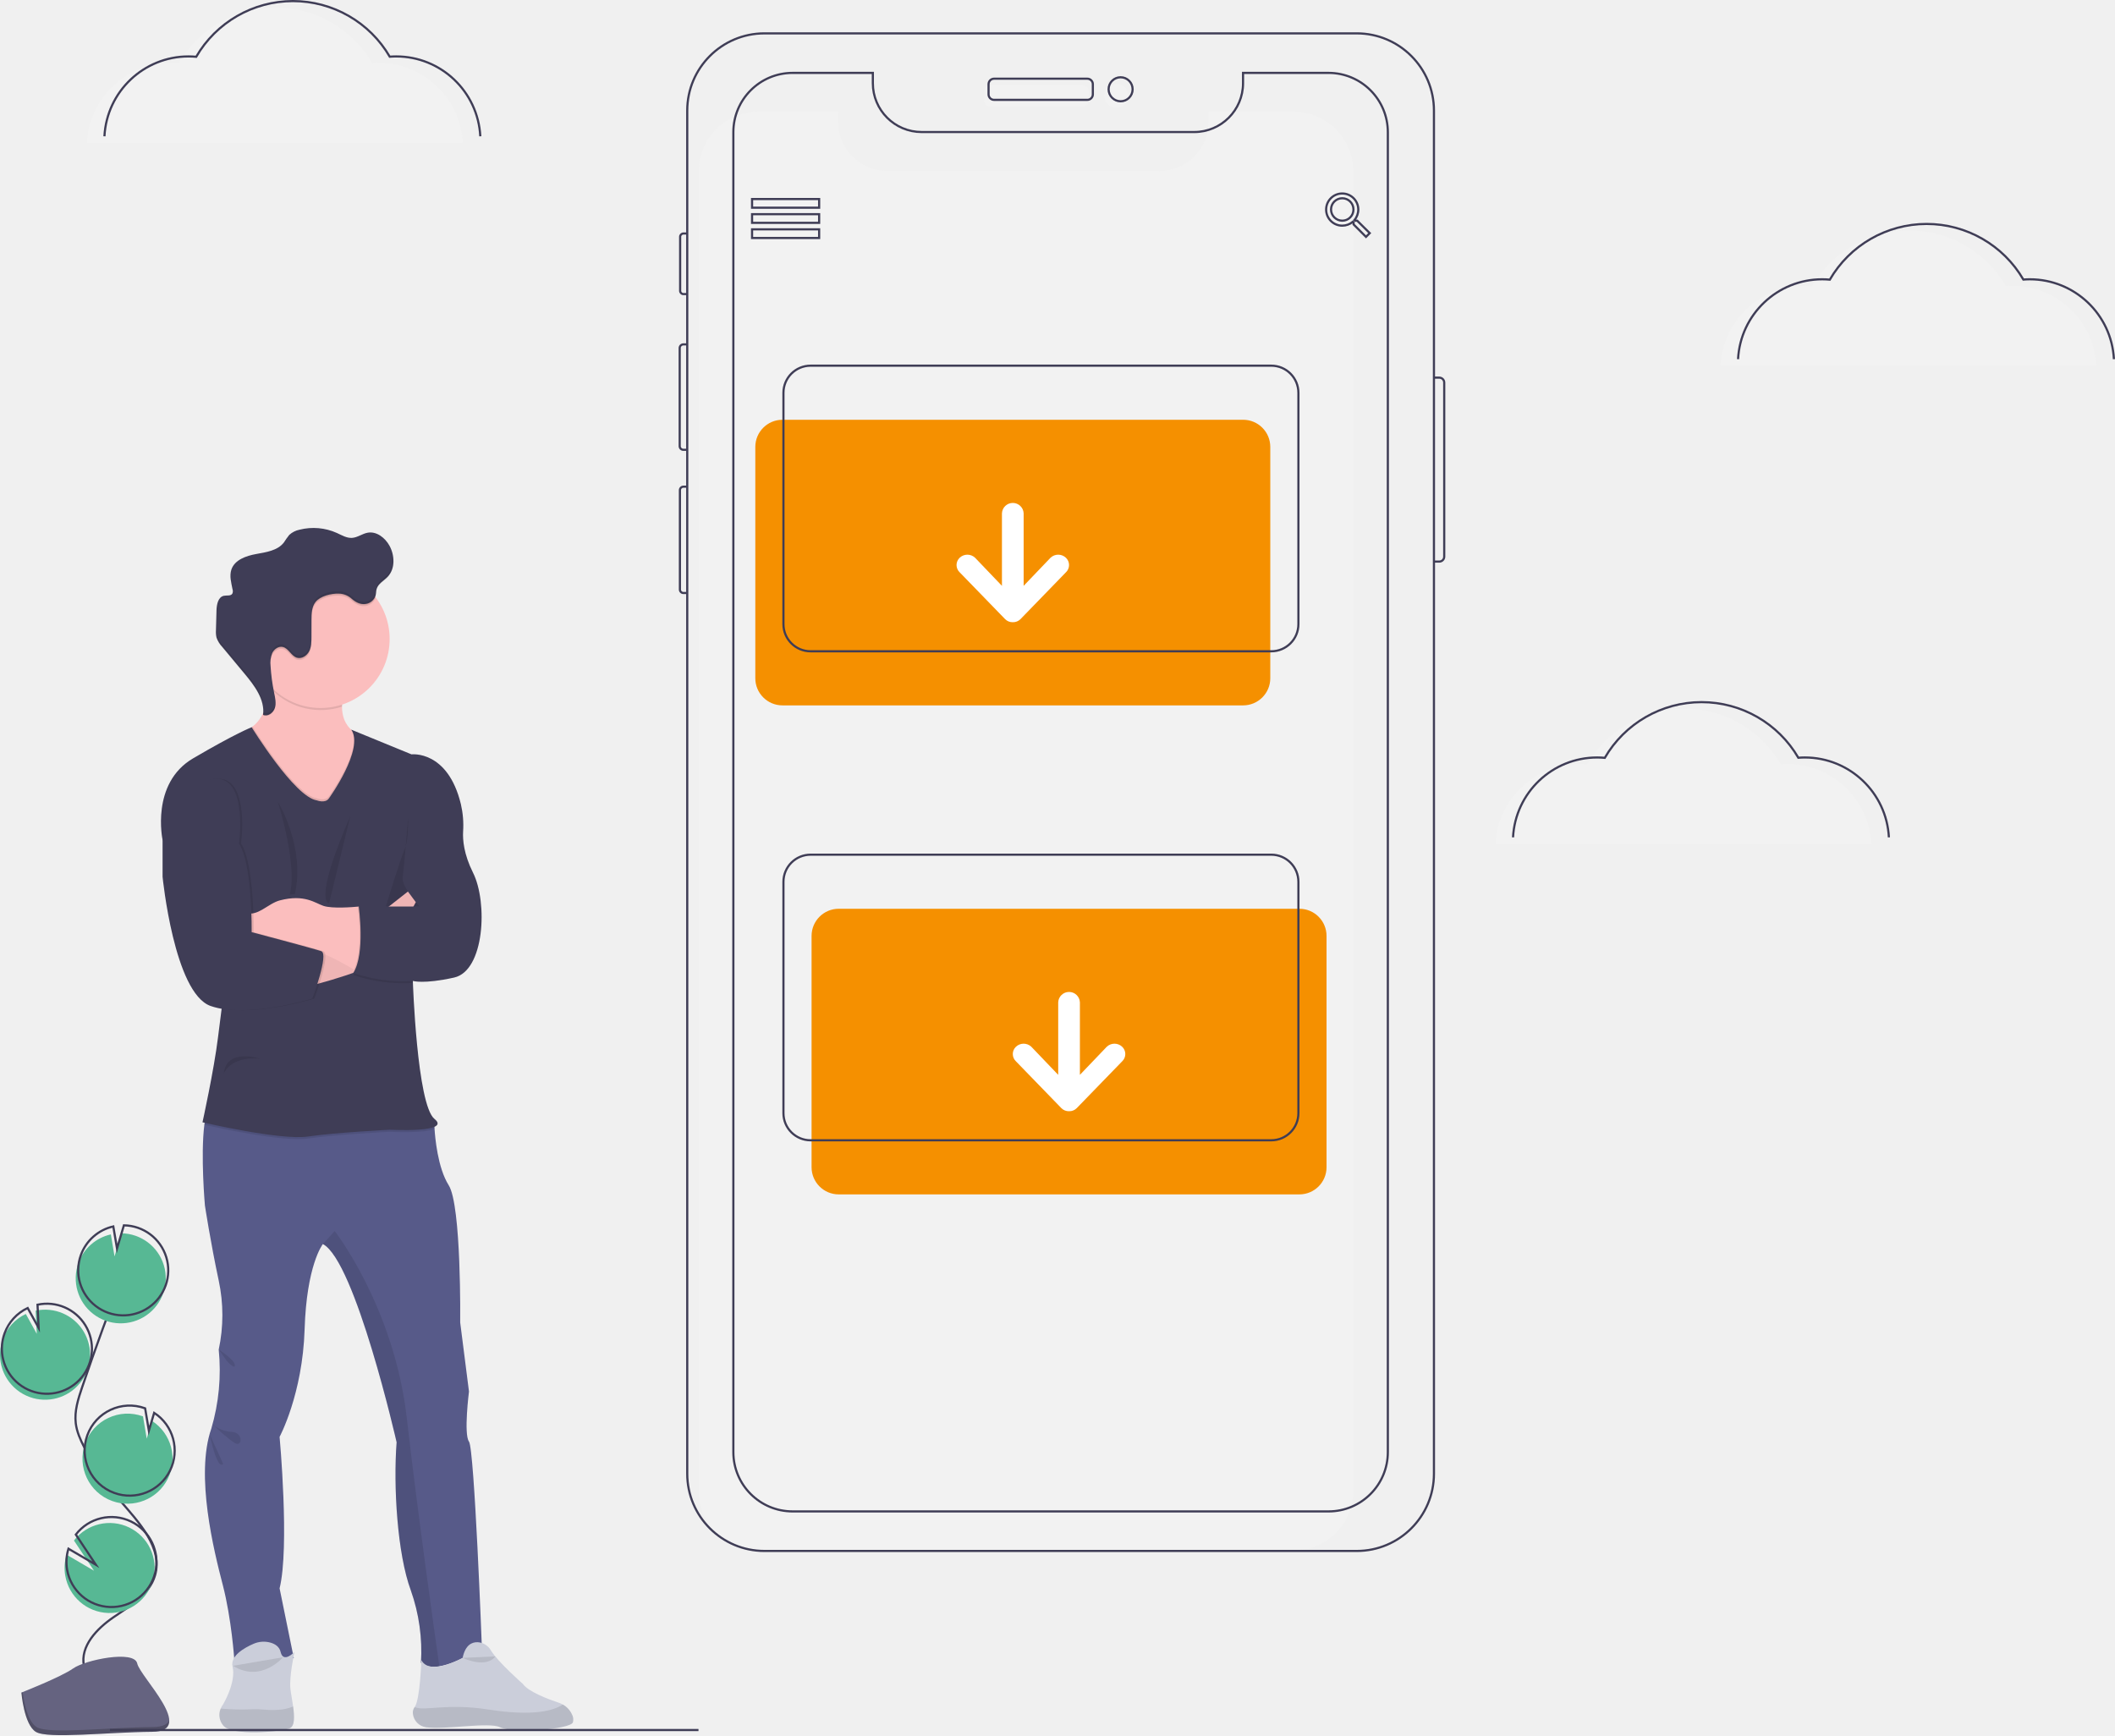
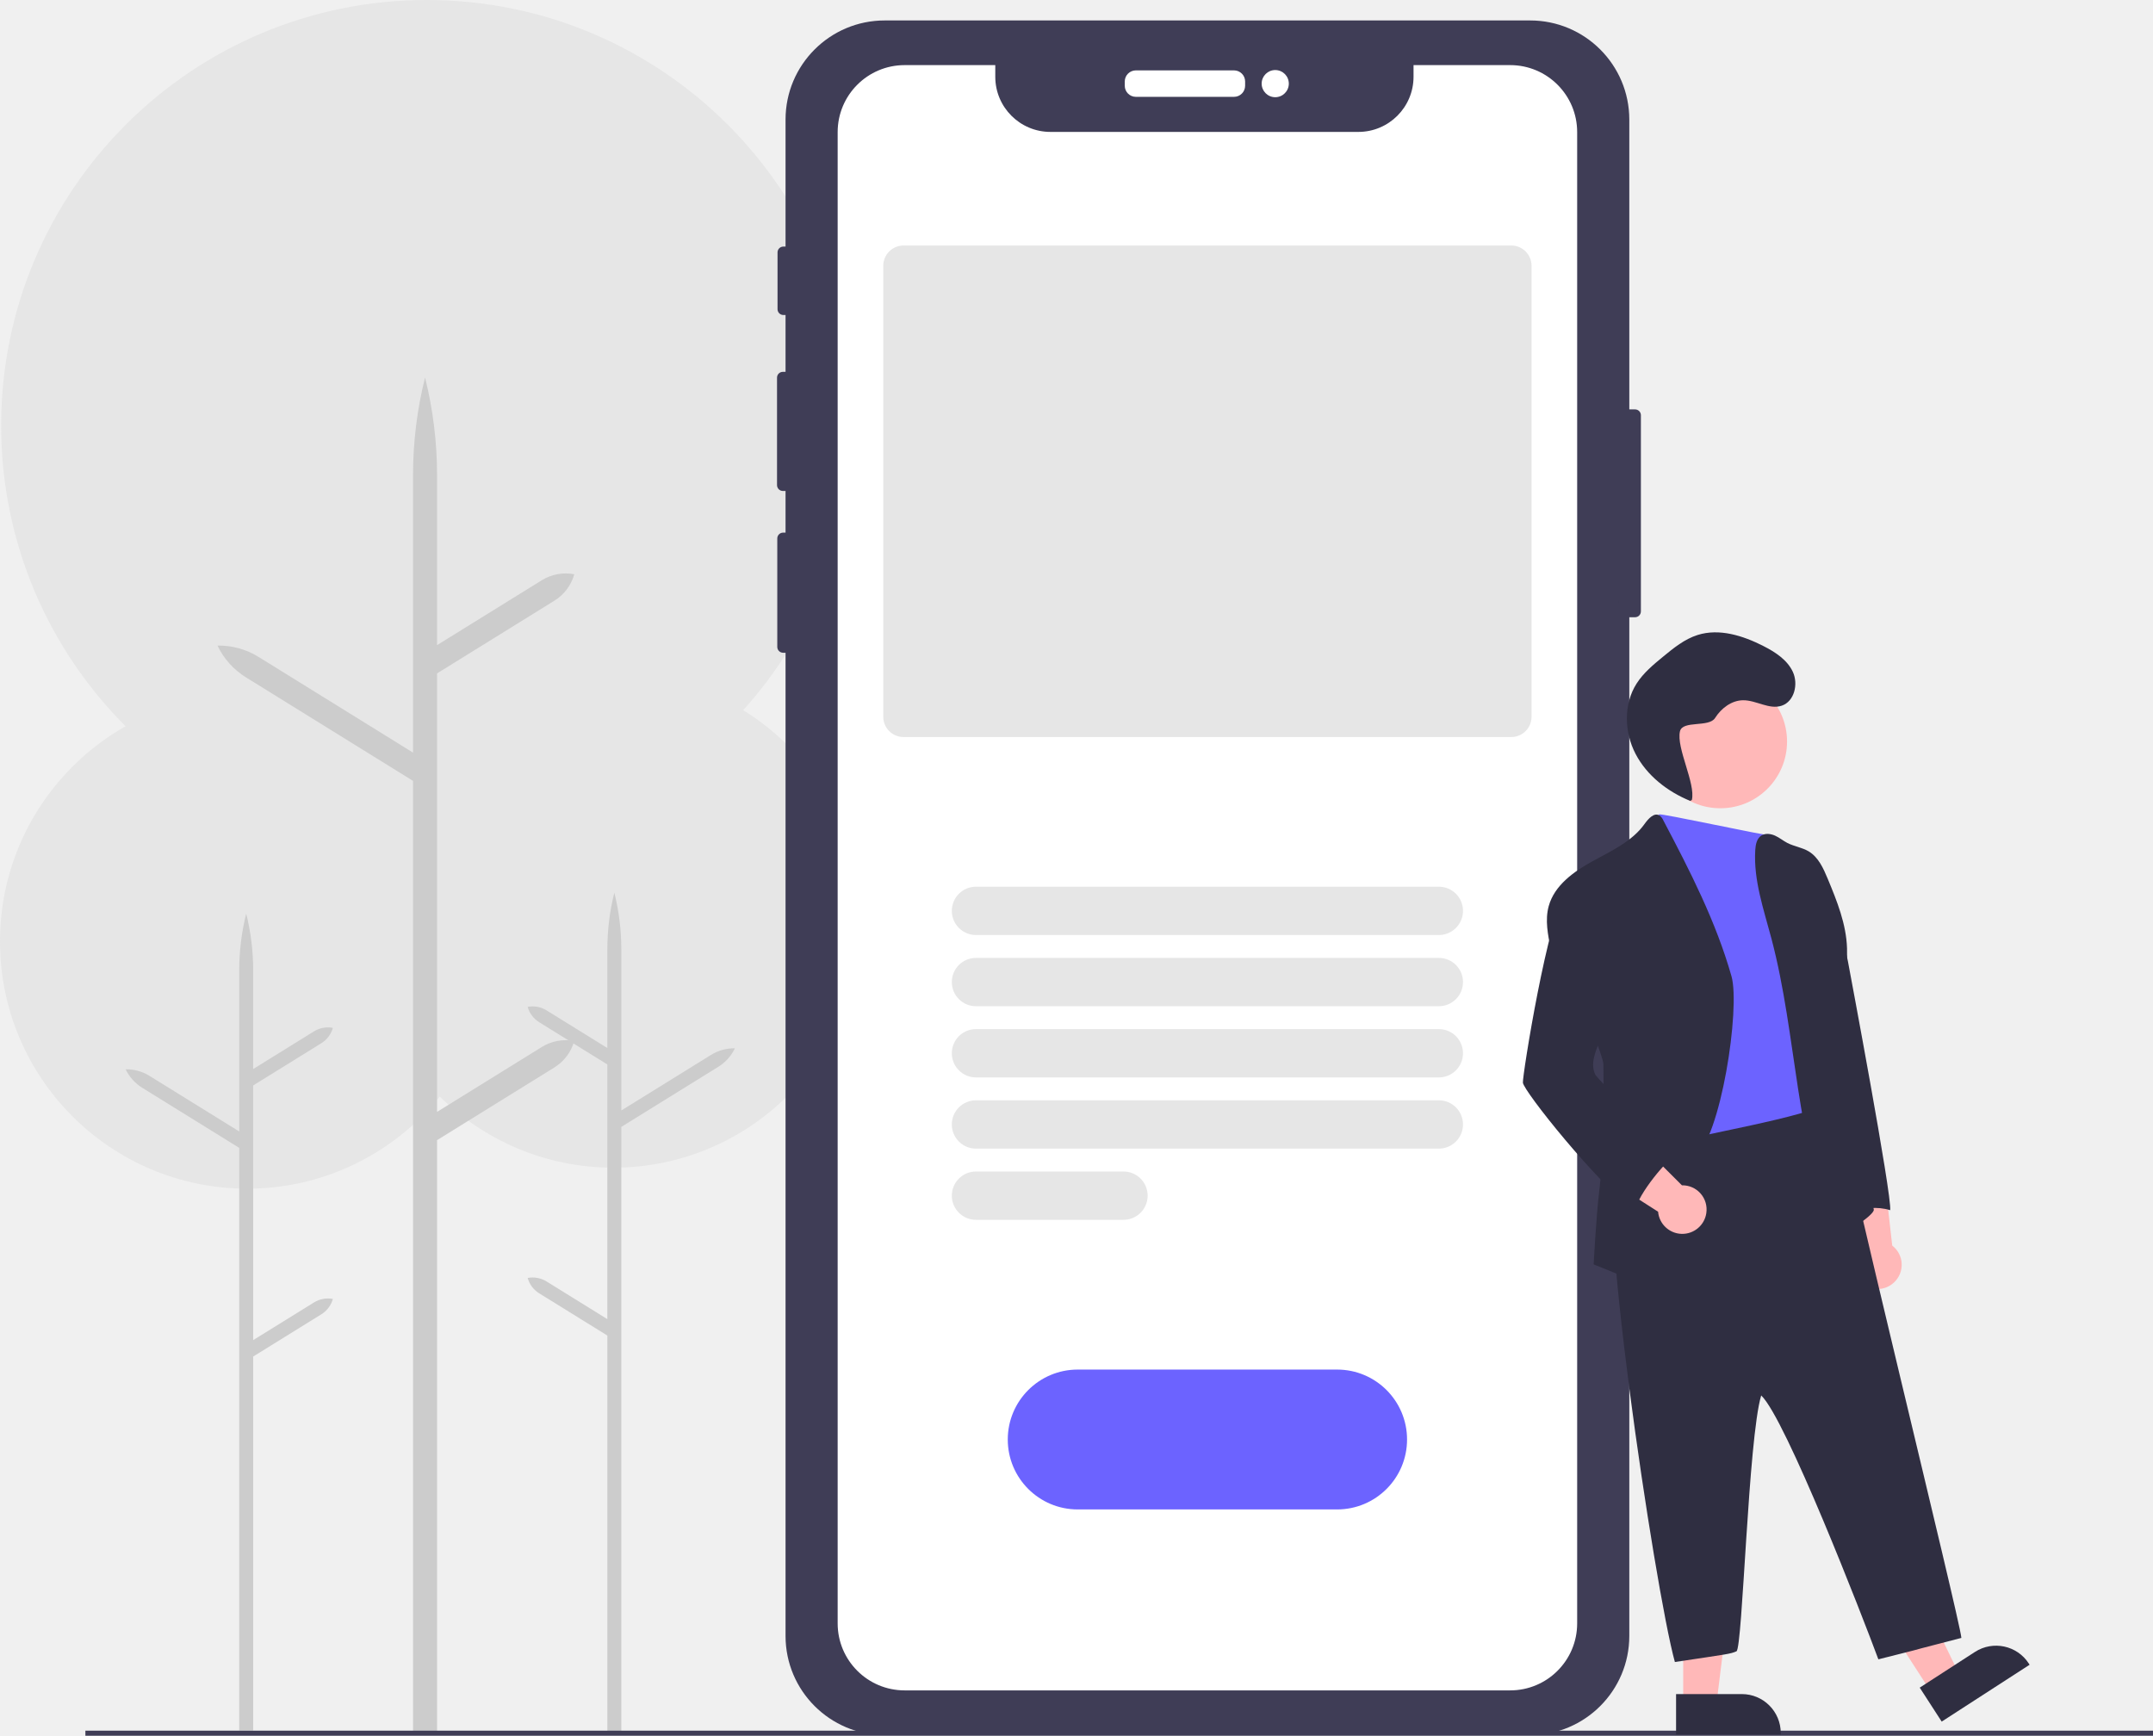
- <svg xmlns="http://www.w3.org/2000/svg" id="bc1f3139-0466-4655-9cee-0348334ffa8f" data-name="Layer 1" width="977.478" height="801.936" viewBox="0 0 977.478 801.936">
-   <defs>
-     <linearGradient id="a7d70b19-b507-4394-a133-55f51a2376ed" x1="323.007" y1="814.329" x2="323.007" y2="813.88" gradientTransform="matrix(-1, 0, 0, 1, 651, 0)" gradientUnits="userSpaceOnUse">
-       <stop offset="0" stop-color="gray" stop-opacity="0.25" />
-       <stop offset="0.535" stop-color="gray" stop-opacity="0.12" />
-       <stop offset="1" stop-color="gray" stop-opacity="0.1" />
-     </linearGradient>
-   </defs>
-   <path d="M736.92,127.882v610.02a27.405,27.405,0,0,1-27.41,27.4h-247.66a27.405,27.405,0,0,1-27.41-27.4V127.882a27.408,27.408,0,0,1,27.41-27.41h37.06V105.232a22.576,22.576,0,0,0,22.57,22.57h125.95a22.57,22.57,0,0,0,22.57-22.57V100.472h39.51A27.408,27.408,0,0,1,736.92,127.882Z" transform="translate(-111.5107 -48.78194)" fill="#f2f2f2" />
-   <path d="M774.231,223.308h2.455a2.292,2.292,0,0,1,2.292,2.292v80.437a2.292,2.292,0,0,1-2.292,2.292h-2.455" transform="translate(-111.5107 -48.78194)" fill="none" stroke="#3f3d56" stroke-miterlimit="10" />
-   <path d="M429.127,184.691H427.352a1.503,1.503,0,0,1-1.503-1.503V158.205a1.503,1.503,0,0,1,1.503-1.503h1.775" transform="translate(-111.5107 -48.78194)" fill="none" stroke="#3f3d56" stroke-miterlimit="10" />
-   <path d="M428.848,256.663h-1.515a1.695,1.695,0,0,1-1.695-1.695v-45.329a1.695,1.695,0,0,1,1.695-1.695h1.794" transform="translate(-111.5107 -48.78194)" fill="none" stroke="#3f3d56" stroke-miterlimit="10" />
-   <path d="M428.848,322.849h-1.491a1.613,1.613,0,0,1-1.613-1.613V275.322a1.613,1.613,0,0,1,1.613-1.613H428.848" transform="translate(-111.5107 -48.78194)" fill="none" stroke="#3f3d56" stroke-miterlimit="10" />
-   <rect x="317.616" y="15.423" width="345.104" height="701.374" rx="35.694" fill="none" stroke="#3f3d56" stroke-miterlimit="10" />
-   <rect x="454.878" y="39.368" width="48.192" height="9.786" rx="2.542" fill="#f2f2f2" />
-   <circle cx="515.908" cy="44.261" r="5.551" fill="#f2f2f2" />
-   <rect x="456.878" y="36.368" width="48.192" height="9.786" rx="2.542" fill="none" stroke="#3f3d56" stroke-miterlimit="10" />
-   <circle cx="517.908" cy="41.261" r="5.551" fill="none" stroke="#3f3d56" stroke-miterlimit="10" />
-   <path d="M752.92,109.882v610.02a27.405,27.405,0,0,1-27.41,27.4h-247.66a27.405,27.405,0,0,1-27.41-27.4V109.882a27.408,27.408,0,0,1,27.41-27.41h37.06V87.232a22.576,22.576,0,0,0,22.57,22.57h125.95a22.57,22.57,0,0,0,22.57-22.57V82.472h39.51A27.408,27.408,0,0,1,752.92,109.882Z" transform="translate(-111.5107 -48.78194)" fill="none" stroke="#3f3d56" stroke-miterlimit="10" />
-   <rect x="347.579" y="91.99" width="31" height="4" fill="none" stroke="#3f3d56" stroke-miterlimit="10" />
-   <rect x="347.579" y="98.99" width="31" height="4" fill="none" stroke="#3f3d56" stroke-miterlimit="10" />
-   <rect x="347.579" y="105.99" width="31" height="4" fill="none" stroke="#3f3d56" stroke-miterlimit="10" />
-   <path d="M738.755,150.772h-.918l-.345-.288a7.62,7.62,0,0,0,1.78-4.893,7.434,7.434,0,1,0-7.405,7.483,7.693,7.693,0,0,0,4.879-1.784l.344.288v.921l5.74,5.756,1.722-1.727Zm-6.888,0a5.181,5.181,0,1,1,5.166-5.181A5.152,5.152,0,0,1,731.866,150.772Z" transform="translate(-111.5107 -48.78194)" fill="none" stroke="#3f3d56" stroke-miterlimit="10" />
-   <path d="M906.665,217.771a38.95,38.95,0,0,1,38.896-36.914c1.184,0,2.353.062,3.51.165a51.75,51.75,0,0,1,89.457-.042c.976-.073,1.959-.123,2.953-.123a38.95,38.95,0,0,1,38.896,36.914" transform="translate(-111.5107 -48.78194)" fill="#f2f2f2" />
-   <path d="M914.778,214.775a38.95,38.95,0,0,1,38.896-36.914c1.184,0,2.353.062,3.51.165a51.75,51.75,0,0,1,89.457-.042c.976-.073,1.959-.123,2.953-.123a38.95,38.95,0,0,1,38.896,36.914" transform="translate(-111.5107 -48.78194)" fill="none" stroke="#3f3d56" stroke-miterlimit="10" />
-   <path d="M802.665,438.771a38.95,38.95,0,0,1,38.896-36.914c1.184,0,2.353.062,3.51.165a51.75,51.75,0,0,1,89.457-.042c.976-.073,1.959-.123,2.953-.123a38.95,38.95,0,0,1,38.896,36.914" transform="translate(-111.5107 -48.78194)" fill="#f2f2f2" />
-   <path d="M810.778,435.775a38.95,38.95,0,0,1,38.896-36.914c1.184,0,2.353.062,3.51.165a51.75,51.75,0,0,1,89.457-.042c.976-.073,1.959-.123,2.953-.123a38.95,38.95,0,0,1,38.896,36.914" transform="translate(-111.5107 -48.78194)" fill="none" stroke="#3f3d56" stroke-miterlimit="10" />
-   <path d="M151.665,114.771a38.95,38.95,0,0,1,38.896-36.914c1.184,0,2.353.062,3.51.165a51.75,51.75,0,0,1,89.457-.042c.976-.073,1.959-.123,2.953-.123a38.95,38.95,0,0,1,38.896,36.914" transform="translate(-111.5107 -48.78194)" fill="#f2f2f2" />
-   <path d="M159.778,111.775a38.95,38.95,0,0,1,38.896-36.914c1.184,0,2.353.062,3.51.165a51.75,51.75,0,0,1,89.457-.042c.976-.073,1.959-.123,2.953-.123a38.95,38.95,0,0,1,38.896,36.914" transform="translate(-111.5107 -48.78194)" fill="none" stroke="#3f3d56" stroke-miterlimit="10" />
-   <rect x="349.079" y="194" width="238" height="132" rx="12.547" fill="#f59000" />
-   <rect x="362.079" y="169" width="238" height="132" rx="12.547" fill="none" stroke="#3f3d56" stroke-miterlimit="10" />
-   <path d="M555.058,313.301l20.991,21.633a4.771,4.771,0,0,0,3.509,1.41h.063a4.771,4.771,0,0,0,3.509-1.41l20.991-21.633a4.632,4.632,0,0,0,0-6.767,5.181,5.181,0,0,0-7.081,0l-12.438,13.002V286.013a5.018,5.018,0,0,0-10.026,0V319.536l-12.438-13.002a5.181,5.181,0,0,0-7.081,0,4.632,4.632,0,0,0,0,6.767Z" transform="translate(-111.5107 -48.78194)" fill="#fff" />
-   <rect x="486.59" y="468.782" width="238" height="132" rx="12.547" transform="translate(1099.669 1020.782) rotate(-180)" fill="#f59000" />
-   <rect x="473.59" y="443.782" width="238" height="132" rx="12.547" transform="translate(1073.669 970.7819) rotate(-180)" fill="none" stroke="#3f3d56" stroke-miterlimit="10" />
-   <path d="M630.121,539.301a4.632,4.632,0,0,0,0-6.767,5.181,5.181,0,0,0-7.081,0l-12.438,13.002V512.013a5.018,5.018,0,0,0-10.026,0V545.536l-12.438-13.002a5.181,5.181,0,0,0-7.081,0,4.632,4.632,0,0,0,0,6.767l20.991,21.633a4.771,4.771,0,0,0,3.509,1.41h.063a4.771,4.771,0,0,0,3.509-1.41l20.991-21.633Z" transform="translate(-111.5107 -48.78194)" fill="#fff" />
-   <path d="M328.419,813.88l-0.0.001s-.314.175-.852.447Q328.001,814.104,328.419,813.88Z" transform="translate(-111.5107 -48.78194)" fill="url(#a7d70b19-b507-4394-a133-55f51a2376ed)" />
-   <path d="M209.154,709.084c-7.503,21.57,1.252,56.584,5.317,72.213,4.061,15.634,5.313,34.39,5.313,34.39,15.943,2.499,27.511-.628,27.511-.628L240.73,782.863c4.689-19.071,0-70.027,0-70.027s10.626-19.694,11.563-49.705c.924-29.542,8.206-39.089,8.436-39.384l.005-.005c15.005,7.817,34.076,91.597,34.076,91.597-1.562,20.318.314,51.58,6.565,68.461a84.759,84.759,0,0,1,4.689,33.448c2.185,1.848,5.224,2.162,8.506,1.632,8.928-1.444,19.629-9.134,19.629-9.134s-3.437-91.283-5.941-94.72c-2.499-3.437,0-23.131,0-23.131l-4.061-31.886s.624-54.084-5.317-63.463c-5.125-8.098-6.307-22.33-6.537-26.067-.033-.591-.047-.919-.047-.919l-9.045-10.837s-87.532-6.565-94.097,0c-1.613,1.613-2.607,5.275-3.198,9.889-1.805,14.18.263,37.311.263,37.311s2.626,17.195,6.377,34.7a76.008,76.008,0,0,1,0,31.886A95.362,95.362,0,0,1,209.154,709.084Z" transform="translate(-111.5107 -48.78194)" fill="#575a89" />
-   <path d="M214.626,846.166c3.906,5.158,26.883,2.968,30.793,1.36,2.387-.985,2.209-5.477,1.562-10.105-.408-2.945-1.008-5.946-1.252-8.136-.624-5.627,1.876-17.04,1.876-17.04s-5.158,5.472-6.405,0c-.548-2.392-2.471-3.618-4.462-4.241a11.678,11.678,0,0,0-8.116.509c-4.06,1.76-10.836,5.517-9.62,10.597,1.721,7.179-4.375,17.364-4.375,17.364a7.814,7.814,0,0,0-1.139,1.965A7.51,7.51,0,0,0,214.626,846.166Z" transform="translate(-111.5107 -48.78194)" fill="#cbceda" />
-   <path d="M214.626,846.166c3.906,5.158,26.883,2.968,30.793,1.36,2.387-.985,2.209-5.477,1.562-10.105-2.467,1.155-6.663,2.114-13.658,1.467a39.31,39.31,0,0,0-4.913-.151,114.957,114.957,0,0,1-14.924-.298A7.51,7.51,0,0,0,214.626,846.166Z" transform="translate(-111.5107 -48.78194)" opacity="0.1" />
-   <path d="M294.81,715.34c-1.562,20.318.314,51.58,6.565,68.461a84.759,84.759,0,0,1,4.689,33.448c2.185,1.848,5.224,2.162,8.506,1.632-1.885-13.186-9.922-69.995-15.071-114.874-5.861-51.112-33.293-86.28-33.293-86.28l-5.472,6.016C275.739,631.559,294.81,715.34,294.81,715.34Z" transform="translate(-111.5107 -48.78194)" opacity="0.1" />
-   <path d="M224.004,386.786l3.817,18.757L246.512,436.96l23.056-9.847s31.337-32.824,11.643-37.513a17.331,17.331,0,0,1-6.541-2.912c-3.864-2.917-5.083-7.156-5.102-11.305a34.639,34.639,0,0,1,3.203-13.448l-40.327-12.661a64.4,64.4,0,0,1,2.893,16.337c.31,10.982-3.77,16.393-7.118,18.972A12.112,12.112,0,0,1,224.004,386.786Z" transform="translate(-111.5107 -48.78194)" fill="#fbbebe" />
-   <path d="M232.445,349.273a64.4,64.4,0,0,1,2.893,16.337,30.994,30.994,0,0,0,2.345,2.495,31.911,31.911,0,0,0,31.886,7.278,34.639,34.639,0,0,1,3.203-13.448Z" transform="translate(-111.5107 -48.78194)" opacity="0.1" />
-   <path d="M227.821,344.115a31.885,31.885,0,1,0,31.886-31.886A31.768,31.768,0,0,0,227.821,344.115Z" transform="translate(-111.5107 -48.78194)" fill="#fbbebe" />
-   <path d="M224.004,386.786l3.817,18.757L246.512,436.96l23.056-9.847s31.337-32.824,11.643-37.513a17.331,17.331,0,0,1-6.541-2.912c3.559,9.772-11.123,30.109-11.123,30.109-1.707,2.513-5.627.938-5.627.938-9.453-1.43-26.864-28.627-29.701-33.152A12.112,12.112,0,0,1,224.004,386.786Z" transform="translate(-111.5107 -48.78194)" opacity="0.1" />
-   <path d="M205.956,568.612c5.547,1.261,36.261,8.065,47.904,6.363,12.815-1.876,37.733-3.123,37.733-3.123s15.868.858,20.749-1.374c-.033-.591-.047-.919-.047-.919l-9.045-10.837s-87.532-6.565-94.097,0C207.541,560.336,206.547,563.998,205.956,568.612Z" transform="translate(-111.5107 -48.78194)" opacity="0.1" />
-   <path d="M263.549,417.735s16.493-22.85,10.279-31.745l27.86,11.425s16.769-2.033,22.82,22.992a43.294,43.294,0,0,1,1.036,12.701c-.22,3.773.293,10.416,4.591,19.013,6.877,13.755,5.314,45.328-8.753,48.454s-19.069,1.563-19.069,1.563,1.876,57.207,10.003,63.772-20.723,5.002-20.723,5.002-24.918,1.25-37.735,3.126-48.767-6.565-48.767-6.565,5.314-24.071,7.19-39.389,6.252-47.935,6.252-47.935L186.647,436.96s-5.627-26.103,14.067-37.669,27.106-14.41,27.106-14.41,19.785,32.229,30.101,33.792C257.922,418.672,261.841,420.247,263.549,417.735Z" transform="translate(-111.5107 -48.78194)" fill="#3f3d56" />
-   <path d="M300.124,426.8s.313,10.316-1.563,14.38-8.753,26.572-8.753,26.572h15.63s-8.44-9.066-7.815-13.442S300.124,426.8,300.124,426.8Z" transform="translate(-111.5107 -48.78194)" opacity="0.1" />
-   <path d="M253.858,504.64s34.518-8.44,37.735-15.63,12.084-23.28,12.084-23.28l-3.643-4.908-16.79,13.182s-20.007,15.943-29.385,17.506S253.858,504.64,253.858,504.64Z" transform="translate(-111.5107 -48.78194)" fill="#fbbebe" />
-   <path d="M253.858,504.64s34.518-8.44,37.735-15.63,12.084-23.28,12.084-23.28l-3.643-4.908-16.79,13.182s-20.007,15.943-29.385,17.506S253.858,504.64,253.858,504.64Z" transform="translate(-111.5107 -48.78194)" opacity="0.05" />
-   <path d="M224.004,464.002v18.728h3.01a87.609,87.609,0,0,1,42.507,11.001l5.641,3.132,1.519.844,9.688-21.828-9.064-8.126s-.164.019-.464.042c-2.218.216-11.807,1.018-15.873-.356-3.859-1.308-8.656-5.468-20.027-2.56-5.599,1.43-10.382,7.709-15.816,5.749Z" transform="translate(-111.5107 -48.78194)" fill="#fbbebe" />
-   <path d="M193.837,429.926,187.585,436.96v17.037s5.314,53.769,22.195,59.708,47.016-3.439,47.016-3.439,7.783-20.632,4.142-21.883-32.179-8.789-32.179-8.789.404-31.538-5.849-40.916c0,0,4.064-29.385-10.003-30.01S193.837,429.926,193.837,429.926Z" transform="translate(-111.5107 -48.78194)" opacity="0.1" />
-   <path d="M192.9,429.926,186.647,436.96v17.037s5.314,53.769,22.195,59.708,47.016-3.439,47.016-3.439,7.783-20.632,4.142-21.883-32.179-8.789-32.179-8.789.404-31.538-5.849-40.916c0,0,4.064-29.385-10.003-30.01S192.9,429.926,192.9,429.926Z" transform="translate(-111.5107 -48.78194)" fill="#3f3d56" />
-   <path d="M236.566,357.667a12.48,12.48,0,0,1,.713-6.086c.881-1.866,2.945-3.339,4.956-2.865,2.678.624,3.831,4.108,6.452,4.942,2.209.703,4.623-.863,5.679-2.931,1.055-2.063,1.083-4.483,1.088-6.799q.007-3.918.019-7.836c.005-2.842.089-5.913,1.843-8.145,2.18-2.781,7.301-3.995,10.719-3.883a9.067,9.067,0,0,1,6.119,2.466c1.833,1.557,3.948,2.701,6.443,2.293a5.563,5.563,0,0,0,4.488-3.883.749.749,0,0,0,.023-.098A31.884,31.884,0,1,0,237.682,367.167,86.174,86.174,0,0,1,236.566,357.667Z" transform="translate(-111.5107 -48.78194)" opacity="0.1" />
-   <path d="M280.598,327.887a5.57,5.57,0,0,0,4.489-3.884c.263-1.009.194-2.086.491-3.086.73-2.456,3.352-3.737,5.109-5.601,3.523-3.737,3.294-9.885.8-14.375-2.012-3.623-5.917-6.683-10-5.975-2.528.438-4.716,2.241-7.276,2.403-2.465.156-4.723-1.225-6.97-2.25a26.279,26.279,0,0,0-17.28-1.534,9.956,9.956,0,0,0-4.755,2.398,40.5,40.5,0,0,0-2.536,3.565c-2.916,3.714-8.132,4.439-12.778,5.282s-9.904,2.676-11.431,7.145c-1.012,2.963-.03,6.18.551,9.257a2.721,2.721,0,0,1-.124,1.911c-.725,1.199-2.539.697-3.91.985-2.636.553-3.313,3.949-3.41,6.641q-.167,4.621-.251,9.244a11.951,11.951,0,0,0,.273,3.431,12.121,12.121,0,0,0,2.659,4.302l10.323,12.401c4.577,5.498,9.437,11.907,8.515,19.001,2.169.973,4.746-.899,5.457-3.168s.137-4.713-.345-7.042a86.575,86.575,0,0,1-1.632-12.208,12.439,12.439,0,0,1,.716-6.086c.879-1.869,2.945-3.338,4.956-2.868,2.678.626,3.83,4.109,6.45,4.944,2.209.704,4.626-.865,5.68-2.93s1.081-4.482,1.087-6.801l.018-7.836c.007-2.839.091-5.913,1.843-8.147,2.18-2.78,7.303-3.994,10.722-3.883a9.079,9.079,0,0,1,6.117,2.468C275.988,327.149,278.101,328.293,280.598,327.887Z" transform="translate(-111.5107 -48.78194)" fill="#3f3d56" />
-   <path d="M273.396,426.019l-9.79,40.215S255.89,466.189,273.396,426.019Z" transform="translate(-111.5107 -48.78194)" opacity="0.1" />
-   <path d="M239.947,419.298s12.817,20.991,7.815,42.694l-2.388.174S249.638,452.122,239.947,419.298Z" transform="translate(-111.5107 -48.78194)" opacity="0.1" />
-   <path d="M231.819,538.089s-15.738-5.205-16.881,6.877C214.939,544.966,217.908,536.682,231.819,538.089Z" transform="translate(-111.5107 -48.78194)" opacity="0.1" />
-   <path d="M277.304,468.69s3.126,21.883-2.501,30.636c0,0,11.446,4.689,27.51,3.751l1.876-34.387Z" transform="translate(-111.5107 -48.78194)" opacity="0.1" />
-   <path d="M275.163,496.864l1.519.844,9.688-21.828-9.064-8.126h-.469a.289.289,0,0,0,.005.042C276.982,468.804,279.509,487.598,275.163,496.864Z" transform="translate(-111.5107 -48.78194)" opacity="0.1" />
-   <path d="M277.304,467.752s3.126,21.883-2.501,30.636c0,0,11.446,4.689,27.51,3.751l10.941-34.387Z" transform="translate(-111.5107 -48.78194)" fill="#3f3d56" />
-   <path d="M302.343,840.855a7.079,7.079,0,0,0,6.071,6.193c8.49,1.268,28.937-2.497,34.102-.041,6.565,3.128,32.51.938,33.762-2.185a4.934,4.934,0,0,0-.45-3.761,9.981,9.981,0,0,0-4.192-4.506,10.386,10.386,0,0,0-1.88-.835c-4.886-1.632-14.119-5.092-16.609-8.717,0,0-11.505-10.067-14.788-15.511a7.51,7.51,0,0,0-6.01-3.743c-2.738-.122-5.789,1.255-7.036,7.255,0,0-14.996,8.558-19.057,1.055,0,0-.624,18.526-3.114,21.677-.005.005-.009.014-.014.019A4.161,4.161,0,0,0,302.343,840.855Z" transform="translate(-111.5107 -48.78194)" fill="#cbceda" />
-   <path d="M302.343,840.855a7.079,7.079,0,0,0,6.071,6.193c8.49,1.268,28.937-2.497,34.102-.041,6.565,3.128,32.51.938,33.762-2.185a4.934,4.934,0,0,0-.45-3.761,9.981,9.981,0,0,0-4.192-4.506c-4.23,2.804-13.622,5.552-34.278,2.326-19.704-3.076-29.457.909-34.217-1.145-.005.005-.009.014-.014.019A4.161,4.161,0,0,0,302.343,840.855Z" transform="translate(-111.5107 -48.78194)" opacity="0.1" />
+ <svg xmlns="http://www.w3.org/2000/svg" id="f02737fd-72c1-4c7a-8ed1-3bbe2454c5db" data-name="Layer 1" width="846.578" height="682.583" viewBox="0 0 846.578 682.583">
+   <circle cx="241.167" cy="361.995" r="97.2" fill="#e6e6e6" />
+   <path d="M391.617,612.641l23.91,14.816V527.306l-26.8-16.607a10.396,10.396,0,0,1-4.536-6.039h0a10.396,10.396,0,0,1,7.427,1.374l23.91,14.816V482.015a91.89,91.89,0,0,1,2.744-22.286,91.887,91.887,0,0,1,2.744,22.286V545.402l35.274-21.858a17.286,17.286,0,0,1,9.389-2.59,17.287,17.287,0,0,1-6.498,7.254l-38.164,23.649V790.708h-5.487V633.913L388.726,617.306a10.396,10.396,0,0,1-4.536-6.039h0A10.396,10.396,0,0,1,391.617,612.641Z" transform="translate(-176.7111 -108.7083)" fill="#ccc" />
+   <circle cx="97.2" cy="370.247" r="97.2" fill="#e6e6e6" />
+   <path d="M300.173,620.894l-23.91,14.816V535.559l26.8-16.607a10.396,10.396,0,0,0,4.536-6.039h0a10.396,10.396,0,0,0-7.427,1.374L276.263,529.104V490.268a91.89,91.89,0,0,0-2.744-22.286,91.887,91.887,0,0,0-2.744,22.286v63.387L235.502,531.797a17.286,17.286,0,0,0-9.389-2.59,17.287,17.287,0,0,0,6.498,7.254L270.776,560.11V789.231h5.487V642.166l26.8-16.607a10.396,10.396,0,0,0,4.536-6.039h0A10.396,10.396,0,0,0,300.173,620.894Z" transform="translate(-176.7111 -108.7083)" fill="#ccc" />
+   <circle cx="167.808" cy="167.355" r="167.355" fill="#e6e6e6" />
+   <path d="M389.735,520.445l-41.167,25.51V373.519l46.143-28.593a17.899,17.899,0,0,0,7.81-10.397l0-0h-0a17.9,17.9,0,0,0-12.787,2.366l-41.167,25.51V295.539a158.211,158.211,0,0,0-4.724-38.371,158.207,158.207,0,0,0-4.724,38.371v109.137L278.388,367.042a29.763,29.763,0,0,0-16.165-4.46,29.764,29.764,0,0,0,11.188,12.49l65.709,40.718V789.598h9.447V557.069l46.143-28.593a17.899,17.899,0,0,0,7.81-10.397l0-0H402.522A17.9,17.9,0,0,0,389.735,520.445Z" transform="translate(-176.7111 -108.7083)" fill="#ccc" />
+   <rect x="33.578" y="680.583" width="813" height="2" fill="#3f3d56" />
+   <path d="M819.635,269.703h-2.27v-113.96a38.99,38.99,0,0,0-38.99-38.99H524.585a38.99,38.99,0,0,0-38.99,38.99v49.93h-.86a2.29,2.29,0,0,0-2.29,2.29v22.33a2.29,2.29,0,0,0,2.29,2.29h.86v22.35h-1.06a2.29,2.29,0,0,0-2.29,2.29v42.26a2.29,2.29,0,0,0,2.29,2.29h1.06v16.39h-.96a2.29,2.29,0,0,0-2.29,2.29V363.113a2.29,2.29,0,0,0,2.29,2.29h.96V752.033a38.99,38.99,0,0,0,38.99,38.99h253.79a38.99,38.99,0,0,0,38.99-38.99V351.433h2.27a2.29,2.29,0,0,0,2.29-2.29V271.993A2.29,2.29,0,0,0,819.635,269.703Z" transform="translate(-176.7111 -108.7083)" fill="#3f3d56" />
+   <path d="M661.935,146.793H623.345a4.375,4.375,0,0,1-4.37-4.369v-1.671a4.375,4.375,0,0,1,4.37-4.369h38.59a4.375,4.375,0,0,1,4.37,4.369v1.671A4.375,4.375,0,0,1,661.935,146.793Z" transform="translate(-176.7111 -108.7083)" fill="#fff" />
+   <circle cx="501.434" cy="32.885" r="5.34" fill="#fff" />
+   <path d="M770.525,134.313h-38v4.57a21.7,21.7,0,0,1-21.7,21.7H589.765a21.69,21.69,0,0,1-21.7-21.68v-4.59h-35.63a26.35,26.35,0,0,0-26.35,26.35h0v586.44a26.35,26.35,0,0,0,26.35,26.35h238.09a26.34,26.34,0,0,0,26.34-26.34v-586.45a26.34,26.34,0,0,0-26.33-26.35Z" transform="translate(-176.7111 -108.7083)" fill="#fff" />
+   <path d="M702.476,702.292H600.475a27.5,27.5,0,0,1,0-55H702.476a27.5,27.5,0,0,1,0,55Z" transform="translate(-176.7111 -108.7083)" fill="#6c63ff" />
+   <path d="M742.476,476.403H560.475a9.5,9.5,0,0,1,0-19H742.476a9.5,9.5,0,0,1,0,19Z" transform="translate(-176.7111 -108.7083)" fill="#e6e6e6" style="isolation:isolate" />
+   <path d="M742.476,504.403H560.475a9.5,9.5,0,0,1,0-19H742.476a9.5,9.5,0,0,1,0,19Z" transform="translate(-176.7111 -108.7083)" fill="#e6e6e6" style="isolation:isolate" />
+   <path d="M742.476,532.403H560.475a9.5,9.5,0,0,1,0-19H742.476a9.5,9.5,0,0,1,0,19Z" transform="translate(-176.7111 -108.7083)" fill="#e6e6e6" style="isolation:isolate" />
+   <path d="M742.476,560.403H560.475a9.5,9.5,0,0,1,0-19H742.476a9.5,9.5,0,0,1,0,19Z" transform="translate(-176.7111 -108.7083)" fill="#e6e6e6" style="isolation:isolate" />
+   <path d="M618.476,588.403H560.475a9.5,9.5,0,0,1,0-19h58a9.5,9.5,0,0,1,0,19Z" transform="translate(-176.7111 -108.7083)" fill="#e6e6e6" style="isolation:isolate" />
+   <path d="M770.961,398.552H531.989A7.977,7.977,0,0,1,524.021,390.584V213.222a7.977,7.977,0,0,1,7.968-7.968H770.961a7.977,7.977,0,0,1,7.968,7.968V390.584A7.977,7.977,0,0,1,770.961,398.552Z" transform="translate(-176.7111 -108.7083)" fill="#e6e6e6" style="isolation:isolate" />
  <g opacity="0.1">
-     <path d="M219.041,321.671c-.009-.05-.017-.101-.027-.15-.443-2.343-1.116-4.767-.965-7.099a45.604,45.604,0,0,0,.965,5.692A3.388,3.388,0,0,1,219.041,321.671Z" transform="translate(-111.5107 -48.78194)" />
-     <path d="M237.283,350.933a9.135,9.135,0,0,0-.768,3.572,10.764,10.764,0,0,1,.768-4.979c.879-1.869,2.945-3.338,4.956-2.868,2.678.626,3.83,4.109,6.45,4.944,2.209.704,4.627-.865,5.68-2.93s1.081-4.482,1.087-6.801q.009-3.918.018-7.836c.007-2.839.091-5.913,1.843-8.147,2.18-2.78,7.303-3.994,10.722-3.883a9.079,9.079,0,0,1,6.117,2.468c1.835,1.557,3.947,2.701,6.444,2.295a5.57,5.57,0,0,0,4.489-3.884c.263-1.009.194-2.086.491-3.086.73-2.456,3.352-3.737,5.109-5.601a10.235,10.235,0,0,0,2.637-6.607,10.657,10.657,0,0,1-2.637,8.014c-1.758,1.864-4.38,3.145-5.109,5.601-.297 1-.228,2.076-.491,3.086a5.57,5.57,0,0,1-4.489,3.884c-2.497.407-4.61-.737-6.444-2.295a9.079,9.079,0,0,0-6.117-2.468c-3.419-.111-8.542,1.103-10.722,3.883-1.752,2.234-1.836,5.307-1.843,8.147q-.009,3.918-.018,7.836c-.005,2.318-.034,4.735-1.087,6.801s-3.471,3.634-5.68,2.93c-2.62-.835-3.772-4.318-6.45-4.944C240.228,347.595,238.162,349.065,237.283,350.933Z" transform="translate(-111.5107 -48.78194)" />
-     <path d="M211.591,342.326a12.123,12.123,0,0,0,2.659,4.302q5.161,6.2,10.323,12.401c4.345,5.22,8.943,11.262,8.608,17.931-.313-6.114-4.57-11.674-8.608-16.525q-5.161-6.2-10.323-12.401a12.123,12.123,0,0,1-2.659-4.302,11.946,11.946,0,0,1-.273-3.429A8.507,8.507,0,0,0,211.591,342.326Z" transform="translate(-111.5107 -48.78194)" />
-     <path d="M238.545,374.863a7.344,7.344,0,0,0,.309-1.673,8.375,8.375,0,0,1-.309,3.08c-.711,2.269-3.288,4.142-5.457,3.168a13.612,13.612,0,0,0,.107-1.368C235.341,378.937,237.845,377.095,238.545,374.863Z" transform="translate(-111.5107 -48.78194)" />
+     <path d="M813.289,347.923q-0-2.06,0-4.14a31.248,31.248,0,0,0,0,3.21C813.279,347.303,813.289,347.613,813.289,347.923Z" transform="translate(-176.7111 -108.7083)" />
  </g>
-   <path d="M340.419,814.321s-3.267,5.748-15.108.682" transform="translate(-111.5107 -48.78194)" opacity="0.1" />
-   <path d="M242.318,814.706s-10.214,12.023-23.082,3.942" transform="translate(-111.5107 -48.78194)" opacity="0.1" />
-   <path d="M212.596,672.509s7.215,4.507,7.45,7.086-3.725-1.876-3.725-1.876Z" transform="translate(-111.5107 -48.78194)" opacity="0.1" />
-   <path d="M209.748,707.074a15.066,15.066,0,0,0,8.89,3.469c5.393.234,4.944,7.268,1.417,5.158S209.748,707.074,209.748,707.074Z" transform="translate(-111.5107 -48.78194)" opacity="0.1" />
-   <path d="M208.375,711.585s3.464,17.012,6.277,13.729" transform="translate(-111.5107 -48.78194)" opacity="0.1" />
-   <path d="M125.22,694.434a20.813,20.813,0,1,0,2.772-39.915l.521,10.712-5.068-9.18a20.734,20.734,0,0,0-10.684,11.723,20.408,20.408,0,0,0-1.197,5.63A20.809,20.809,0,0,0,125.22,694.434Z" transform="translate(-111.5107 -48.78194)" fill="#57b894" />
-   <path d="M150.298,818.678c-1.789-9.11,5.963-17.187,13.621-22.437s16.605-10.408,19.218-19.317c3.755-12.804-7.43-24.53-16.136-34.642a125.3,125.3,0,0,1-16.524-24.557c-1.811-3.533-3.476-7.225-3.952-11.166-.686-5.675,1.137-11.323,2.974-16.737q9.179-27.052,19.628-53.65" transform="translate(-111.5107 -48.78194)" fill="none" stroke="#3f3d56" stroke-miterlimit="10" />
-   <path d="M126.077,691.676a20.813,20.813,0,1,0,2.772-39.915l.521,10.712-5.068-9.18a20.734,20.734,0,0,0-10.684,11.723,20.409,20.409,0,0,0-1.197,5.63A20.809,20.809,0,0,0,126.077,691.676Z" transform="translate(-111.5107 -48.78194)" fill="none" stroke="#3f3d56" stroke-miterlimit="10" />
-   <path d="M147.754,632.473A20.788,20.788,0,0,1,162.734,619.275l1.714,10.184,3.177-10.696a20.81,20.81,0,1,1-19.871,13.71Z" transform="translate(-111.5107 -48.78194)" fill="#57b894" />
-   <path d="M148.897,628.795a20.788,20.788,0,0,1,14.98-13.198l1.714,10.184,3.177-10.696a20.81,20.81,0,1,1-19.871,13.71Z" transform="translate(-111.5107 -48.78194)" fill="none" stroke="#3f3d56" stroke-miterlimit="10" />
-   <path d="M163.347,742.489a20.81,20.81,0,0,0,18.419-37.023l-2.441,8.219-1.731-10.304a.362.362,0,0,0-.053-.02,20.811,20.811,0,1,0-14.194,39.127Z" transform="translate(-111.5107 -48.78194)" fill="#57b894" />
-   <path d="M164.337,738.764a20.81,20.81,0,0,0,18.419-37.023l-2.441,8.219-1.731-10.304a.362.362,0,0,0-.053-.02,20.811,20.811,0,1,0-14.194,39.127Z" transform="translate(-111.5107 -48.78194)" fill="none" stroke="#3f3d56" stroke-miterlimit="10" />
-   <path d="M141.68,777.051a20.801,20.801,0,1,0,4.011-16.297l9.273,13.957L142.294,767.303A20.616,20.616,0,0,0,141.68,777.051Z" transform="translate(-111.5107 -48.78194)" fill="#57b894" />
-   <path d="M142.537,774.294a20.801,20.801,0,1,0,4.011-16.297l9.273,13.957L143.151,764.545A20.617,20.617,0,0,0,142.537,774.294Z" transform="translate(-111.5107 -48.78194)" fill="none" stroke="#3f3d56" stroke-miterlimit="10" />
-   <path d="M121.402,831.018s18.365-7.197,23.9-11.139,28.251-8.647,29.624-2.326,27.6,31.438,6.865,31.605-48.178,3.402-53.702.037S121.402,831.018,121.402,831.018Z" transform="translate(-111.5107 -48.78194)" fill="#656380" />
-   <path d="M182.162,846.957c-20.735.167-48.178,3.402-53.702.037-4.207-2.563-5.883-11.758-6.444-16-.388.017-.613.024-.613.024s1.163,14.812,6.687,18.177,32.968.13,53.702-.037c5.985-.048,8.053-2.178,7.939-5.332C188.899,845.731,186.617,846.921,182.162,846.957Z" transform="translate(-111.5107 -48.78194)" opacity="0.2" />
-   <line x1="50.816" y1="799.555" x2="322.816" y2="799.555" fill="none" stroke="#3f3d56" stroke-miterlimit="10" />
+   <circle cx="676.442" cy="291.61" r="26.239" fill="#ffb8b8" />
+   <path d="M921.396,613.085a9.497,9.497,0,0,0-.645-14.549l-3.578-31.78-19.925,5.439,9.701,28.604a9.549,9.549,0,0,0,14.446,12.287Z" transform="translate(-176.7111 -108.7083)" fill="#ffb8b8" />
+   <polygon points="759.242 665.281 770.24 658.168 748.036 612.365 731.805 622.864 759.242 665.281" fill="#ffb8b8" />
+   <path d="M932.583,759.919h41.163a0,0,0,0,1,0,0v15.904a0,0,0,0,1,0,0H947.893A15.309,15.309,0,0,1,932.583,760.514v-.595A0,0,0,0,1,932.583,759.919Z" transform="translate(1993.828 786.2345) rotate(147.1041)" fill="#2f2e41" />
+   <polygon points="661.851 669.936 674.948 669.936 681.181 619.418 661.851 619.418 661.851 669.936" fill="#ffb8b8" />
+   <path d="M835.755,774.902h41.163a0,0,0,0,1,0,0v15.904a0,0,0,0,1,0,0H851.065a15.309,15.309,0,0,1-15.309-15.309v-.595A0,0,0,0,1,835.755,774.902Z" transform="translate(1535.963 1456.999) rotate(-180)" fill="#2f2e41" />
+   <path d="M891.127,452.418c-1.742,5.671,4.432,11.845,6.425,17.419s4.675,10.938,5.752,16.771c.737,4.011,17.445,92.6,16.641,97.994a20.79,20.79,0,0,0-15.459,1.418,45.947,45.947,0,0,1-5.874-19.113,99.978,99.978,0,0,1,.113-11.967c.519-11.27-4.367-22.556-4.529-33.834a63.737,63.737,0,0,0-.924-11.667c-.535-2.649-.486-7.608-1.061-10.249-.916-4.197,3.022-6.133,2.803-10.435l-1.199-23.496C893.566,461.144,889.434,456.096,891.127,452.418Z" transform="translate(-176.7111 -108.7083)" fill="#2f2e41" />
+   <path d="M831.888,550.998c-4.211,6.569-13.076,7.991-19.277,12.697-9.475,7.233,14.697,169.73,22.677,198.597,21.056-3.158,21.793-3.148,24.214-4.211s4.611-83.601,9.728-100.614c9.575,9.024,39.711,86.58,46.07,103.772,25.267-6.317,0,0,32.637-8.422-.274-5.959-48.228-200.124-49.976-215.421C876.021,541.765,853.765,546.639,831.888,550.998Z" transform="translate(-176.7111 -108.7083)" fill="#2f2e41" />
+   <path d="M829.049,428.979c-2.601,7.705.94,37.682,1.199,44.423a151.126,151.126,0,0,1,0,18.375c-.899,10.597-4.051,21.268-1.936,31.687,1.385,6.895,3.848,13.304,4.424,20.32.389,4.861.267,9.803,1.807,14.414,5.671-2.431,55.953-10.786,59.647-15.645-2.528-12.21-.081-24.816-1.758-37.172-.972-7.122-3.379-13.976-4.513-21.065-1.402-8.75-.81-17.824-3.362-26.323a75.783,75.783,0,0,0-5.372-12.453c-2.197-4.529-4.953-8.249-5.896-8.248C870.899,437.421,829.202,428.292,829.049,428.979Z" transform="translate(-176.7111 -108.7083)" fill="#6c63ff" />
+   <path d="M819.424,612.425s8.718-17.395,9.155-27.344c.154-3.573,9.941-17.792,14.349-21.017,10.452-7.656,18.157-58.975,14.624-71.427-6.109-21.527-16.398-41.596-26.842-61.381a4.472,4.472,0,0,0-1.458-1.855c-2.123-1.321-4.424,1.28-5.874,3.314-4.918,6.895-13.02,10.581-20.441,14.657s-15.013,9.504-17.257,17.662c-1.507,5.477-.332,11.286.81,16.836s5.137,9.957,8.159,14.632c3.503,5.159,12.603,28.04,12.534,30.755.178,16.787.348,33.632-1.685,50.305-1.142,9.423-2.147,28.357-2.147,28.357Z" transform="translate(-176.7111 -108.7083)" fill="#2f2e41" />
+   <path d="M898.597,594.438c-16.05-36.532-15.151-78.103-25.351-116.669-3.03-11.448-7.081-22.953-6.352-34.774.13-2.115.575-4.489,2.341-5.671,1.572-1.053,3.711-.77,5.436,0s3.2,2.026,4.861,2.884c2.682,1.369,5.801,1.758,8.378,3.306,3.824,2.301,5.777,6.676,7.486,10.792,3.654,8.791,7.292,17.824,7.583,27.352.616,18.505-7.592,36.289-3.314,54.284a107.758,107.758,0,0,0,3.306,10.484,318.765,318.765,0,0,1,10.533,37.926C913.983,586.547,899.27,595.978,898.597,594.438Z" transform="translate(-176.7111 -108.7083)" fill="#2f2e41" />
+   <path d="M847.644,585.794a9.497,9.497,0,0,0-9.586-10.963l-22.634-22.594-12.17,16.687,25.435,16.29a9.549,9.549,0,0,0,18.956.58Z" transform="translate(-176.7111 -108.7083)" fill="#ffb8b8" />
+   <path d="M775.527,534.483c.373,3.395,28.888,39.196,44.383,50.881-.899-4.61,11.246-19.647,15.175-21.997-9.82-9.263-30.337-30.748-31.015-31.922-2.22-4.286,0-9.406,1.936-13.838,6.101-14.089,8.977-30.075,5.064-44.926-1.475-5.574-4.051-11.156-8.742-14.584-2.05-1.491-4.821-2.512-7.097-1.377a7.883,7.883,0,0,0-2.431,2.179C785.533,467.739,775.252,531.964,775.527,534.483Z" transform="translate(-176.7111 -108.7083)" fill="#2f2e41" />
+   <path d="M841.969,423.278c1.532-6.5-6.212-20.487-4.68-26.987,1.037-4.402,11.389-1.41,13.804-5.233s6.462-6.921,10.984-6.972c5.198-.058,10.313,3.797,15.237,2.131,4.979-1.685,6.57-8.503,4.369-13.276s-6.943-7.814-11.627-10.198c-7.978-4.058-17.266-7.022-25.805-4.337-5.161,1.623-9.477,5.14-13.653,8.58-3.807,3.136-7.678,6.342-10.339,10.495-5.213,8.135-4.899,19.096-.444,27.669s12.573,14.865,21.519,18.517" transform="translate(-176.7111 -108.7083)" fill="#2f2e41" />
</svg>
